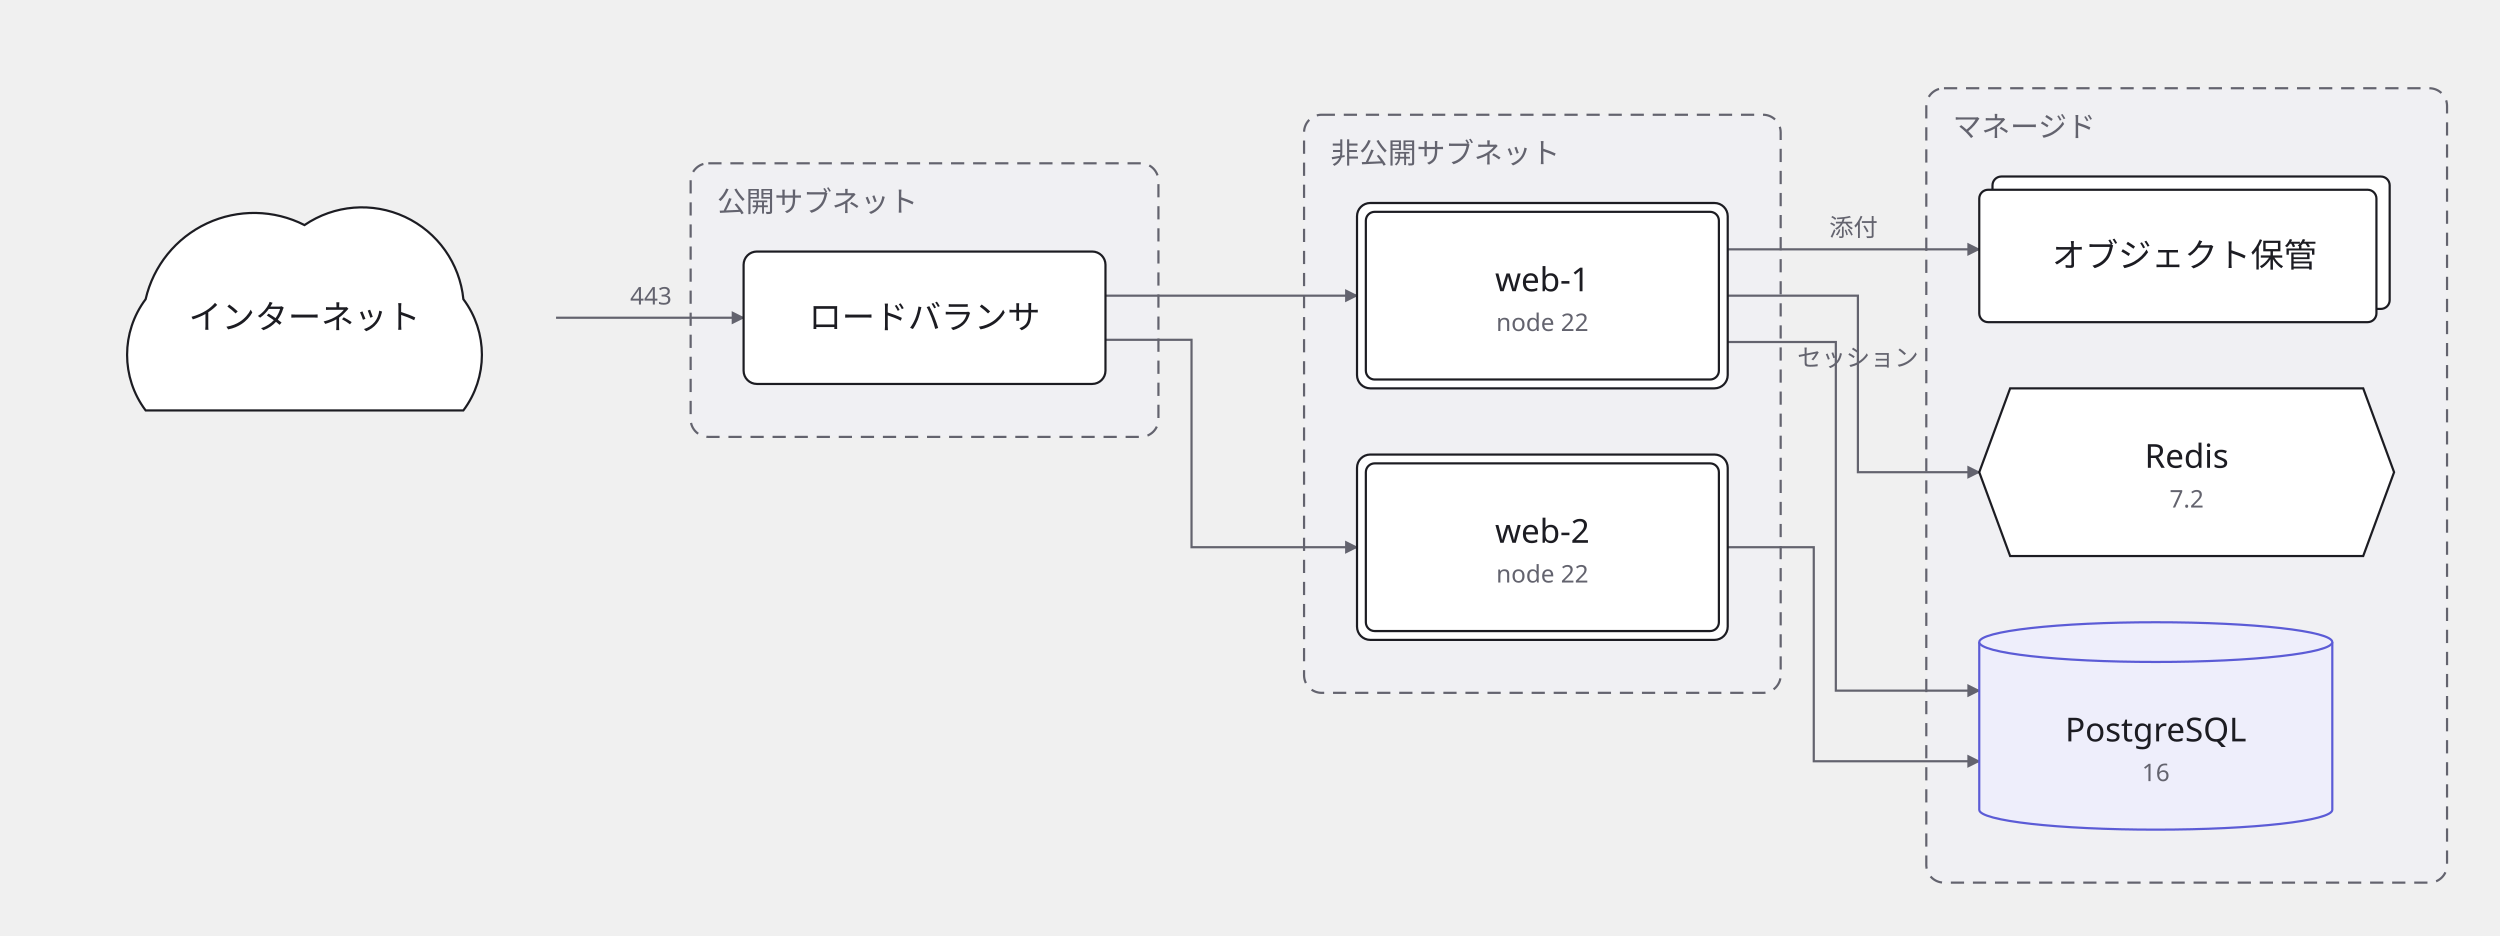
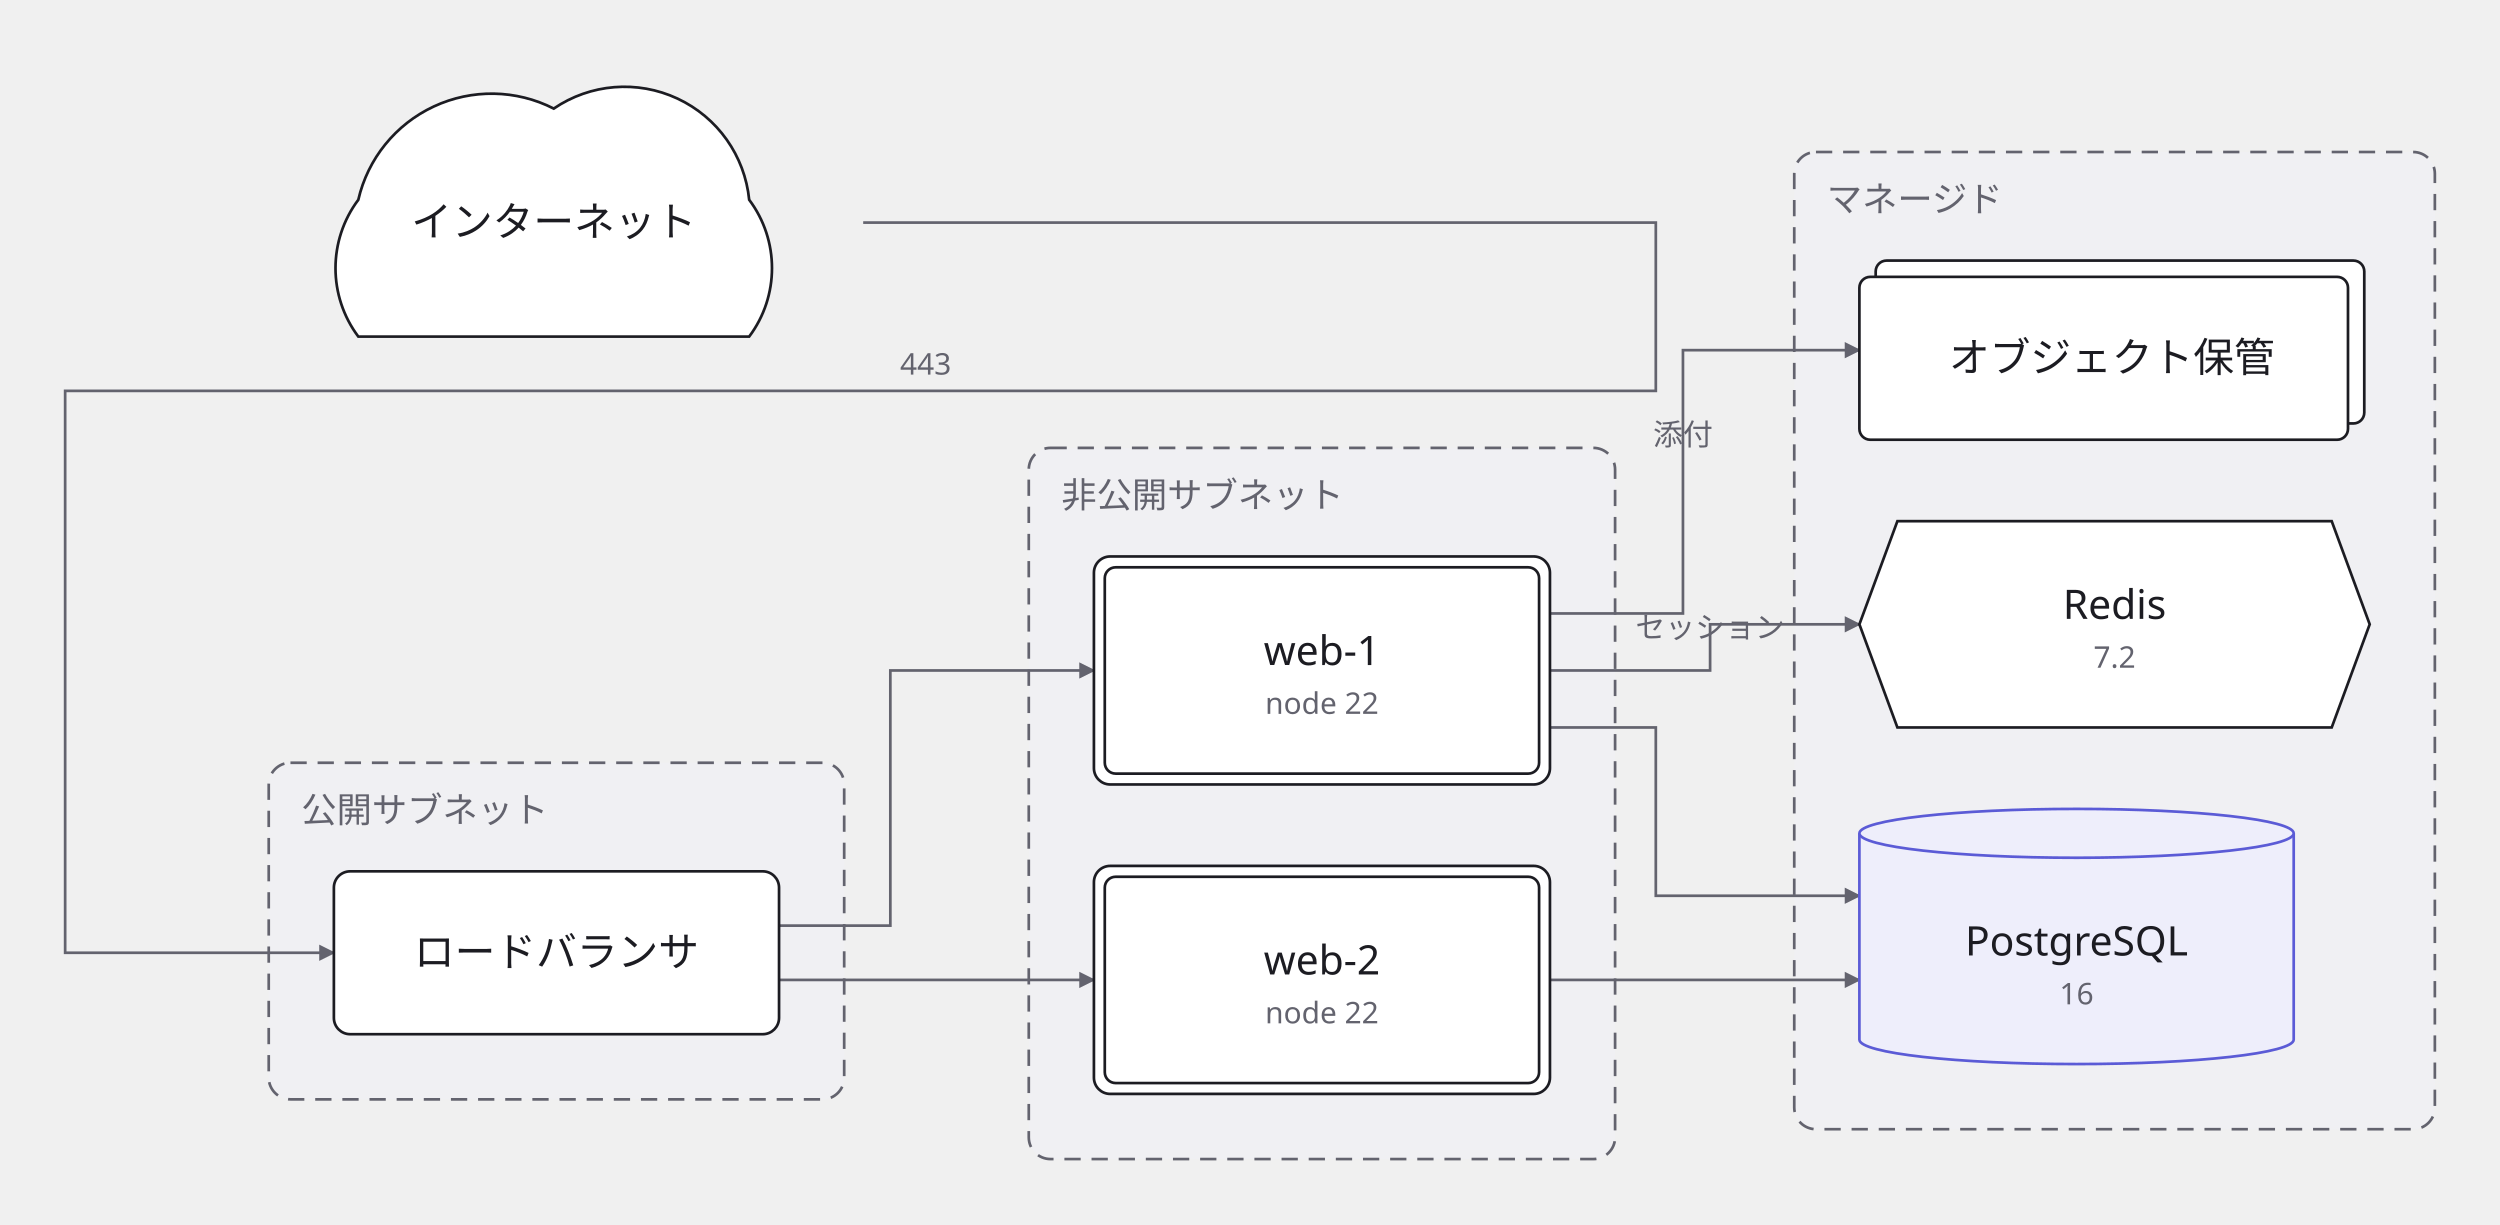
- <svg xmlns="http://www.w3.org/2000/svg" width="1133" height="424" viewBox="0 0 1133 424">
+ <svg xmlns="http://www.w3.org/2000/svg" width="921" height="451" viewBox="0 0 921 451">
  <defs>
    <marker id="arrow" viewBox="0 0 10 10" refX="9" refY="5" markerWidth="6" markerHeight="6" orient="auto">
      <path d="M 0 0 L 10 5 L 0 10 z" fill="#63636e" />
    </marker>
  </defs>
  <g data-group="pub">
-     <rect x="313" y="74" width="212" height="124" rx="8" fill="#f0f0f3" stroke="#63636e" stroke-dasharray="6 4" />
-     <text x="325" y="96" font-family="sans-serif" font-size="13" fill="#63636e">公開サブネット</text>
+     <rect x="99" y="281" width="212" height="124" rx="8" fill="#f0f0f3" stroke="#63636e" stroke-dasharray="6 4" />
+     <text x="111" y="303" font-family="sans-serif" font-size="13" fill="#63636e">公開サブネット</text>
  </g>
  <g data-group="pri">
-     <rect x="591" y="52" width="216" height="262" rx="8" fill="#f0f0f3" stroke="#63636e" stroke-dasharray="6 4" />
-     <text x="603" y="74" font-family="sans-serif" font-size="13" fill="#63636e">非公開サブネット</text>
+     <rect x="379" y="165" width="216" height="262" rx="8" fill="#f0f0f3" stroke="#63636e" stroke-dasharray="6 4" />
+     <text x="391" y="187" font-family="sans-serif" font-size="13" fill="#63636e">非公開サブネット</text>
  </g>
  <g data-group="mgd">
-     <rect x="873" y="40" width="236" height="360" rx="8" fill="#f0f0f3" stroke="#63636e" stroke-dasharray="6 4" />
-     <text x="885" y="62" font-family="sans-serif" font-size="13" fill="#63636e">マネージド</text>
+     <rect x="661" y="56" width="236" height="360" rx="8" fill="#f0f0f3" stroke="#63636e" stroke-dasharray="6 4" />
+     <text x="673" y="78" font-family="sans-serif" font-size="13" fill="#63636e">マネージド</text>
  </g>
  <g data-edge="net&gt;lb" data-pinned="false">
-     <path d="M 252 144 L 337 144" fill="none" stroke="#63636e" stroke-width="1" marker-end="url(#arrow)" />
-     <text x="295" y="138" text-anchor="middle" font-family="sans-serif" font-size="11" fill="#63636e">443</text>
+     <path d="M 318 82 L 610 82 L 610 144 L 24 144 L 24 351 L 123 351" fill="none" stroke="#63636e" stroke-width="1" marker-end="url(#arrow)" />
+     <text x="341" y="138" text-anchor="middle" font-family="sans-serif" font-size="11" fill="#63636e">443</text>
  </g>
  <g data-edge="lb&gt;web1" data-pinned="false">
-     <path d="M 501 134 L 615 134" fill="none" stroke="#63636e" stroke-width="1" marker-end="url(#arrow)" />
+     <path d="M 287 341 L 328 341 L 328 247 L 403 247" fill="none" stroke="#63636e" stroke-width="1" marker-end="url(#arrow)" />
  </g>
  <g data-edge="lb&gt;web2" data-pinned="false">
-     <path d="M 501 154 L 540 154 L 540 248 L 615 248" fill="none" stroke="#63636e" stroke-width="1" marker-end="url(#arrow)" />
+     <path d="M 287 361 L 403 361" fill="none" stroke="#63636e" stroke-width="1" marker-end="url(#arrow)" />
  </g>
  <g data-edge="web1&gt;kv" data-pinned="false">
-     <path d="M 783 134 L 842 134 L 842 214 L 897 214" fill="none" stroke="#63636e" stroke-width="1" marker-end="url(#arrow)" />
-     <text x="842" y="166" text-anchor="middle" font-family="sans-serif" font-size="11" fill="#63636e">セッション</text>
+     <path d="M 571 247 L 630 247 L 630 230 L 685 230" fill="none" stroke="#63636e" stroke-width="1" marker-end="url(#arrow)" />
+     <text x="630" y="235" text-anchor="middle" font-family="sans-serif" font-size="11" fill="#63636e">セッション</text>
  </g>
  <g data-edge="web1&gt;db" data-pinned="false">
-     <path d="M 783 155 L 832 155 L 832 313 L 897 313" fill="none" stroke="#63636e" stroke-width="1" marker-end="url(#arrow)" />
+     <path d="M 571 268 L 610 268 L 610 330 L 685 330" fill="none" stroke="#63636e" stroke-width="1" marker-end="url(#arrow)" />
  </g>
  <g data-edge="web2&gt;db" data-pinned="false">
-     <path d="M 783 248 L 822 248 L 822 345 L 897 345" fill="none" stroke="#63636e" stroke-width="1" marker-end="url(#arrow)" />
+     <path d="M 571 361 L 685 361" fill="none" stroke="#63636e" stroke-width="1" marker-end="url(#arrow)" />
  </g>
  <g data-edge="web1&gt;bkt" data-pinned="false">
-     <path d="M 783 113 L 897 113" fill="none" stroke="#63636e" stroke-width="1" marker-end="url(#arrow)" />
-     <text x="840" y="107" text-anchor="middle" font-family="sans-serif" font-size="11" fill="#63636e">添付</text>
+     <path d="M 571 226 L 620 226 L 620 129 L 685 129" fill="none" stroke="#63636e" stroke-width="1" marker-end="url(#arrow)" />
+     <text x="620" y="164" text-anchor="middle" font-family="sans-serif" font-size="11" fill="#63636e">添付</text>
  </g>
  <g data-node="lb" data-pinned="false" data-shape="rect">
-     <rect x="337" y="114" width="164" height="60" rx="6" fill="#ffffff" stroke="#1c1c22" stroke-width="1" />
-     <text x="419" y="149" text-anchor="middle" font-family="sans-serif" font-size="15" fill="#1c1c22">ロードバランサ</text>
+     <rect x="123" y="321" width="164" height="60" rx="6" fill="#ffffff" stroke="#1c1c22" stroke-width="1" />
+     <text x="205" y="356" text-anchor="middle" font-family="sans-serif" font-size="15" fill="#1c1c22">ロードバランサ</text>
  </g>
  <g data-node="web1" data-pinned="false" data-shape="double">
-     <rect x="615" y="92" width="168" height="84" rx="6" fill="#ffffff" stroke="#1c1c22" stroke-width="1" />
-     <rect x="619" y="96" width="160" height="76" rx="4" fill="none" stroke="#1c1c22" stroke-width="1" />
-     <text x="699" y="132" text-anchor="middle" font-family="sans-serif" font-size="15" fill="#1c1c22">web-1</text>
-     <text x="699" y="150" text-anchor="middle" font-family="sans-serif" font-size="11" fill="#63636e">node 22</text>
+     <rect x="403" y="205" width="168" height="84" rx="6" fill="#ffffff" stroke="#1c1c22" stroke-width="1" />
+     <rect x="407" y="209" width="160" height="76" rx="4" fill="none" stroke="#1c1c22" stroke-width="1" />
+     <text x="487" y="245" text-anchor="middle" font-family="sans-serif" font-size="15" fill="#1c1c22">web-1</text>
+     <text x="487" y="263" text-anchor="middle" font-family="sans-serif" font-size="11" fill="#63636e">node 22</text>
  </g>
  <g data-node="web2" data-pinned="false" data-shape="double">
-     <rect x="615" y="206" width="168" height="84" rx="6" fill="#ffffff" stroke="#1c1c22" stroke-width="1" />
-     <rect x="619" y="210" width="160" height="76" rx="4" fill="none" stroke="#1c1c22" stroke-width="1" />
-     <text x="699" y="246" text-anchor="middle" font-family="sans-serif" font-size="15" fill="#1c1c22">web-2</text>
-     <text x="699" y="264" text-anchor="middle" font-family="sans-serif" font-size="11" fill="#63636e">node 22</text>
+     <rect x="403" y="319" width="168" height="84" rx="6" fill="#ffffff" stroke="#1c1c22" stroke-width="1" />
+     <rect x="407" y="323" width="160" height="76" rx="4" fill="none" stroke="#1c1c22" stroke-width="1" />
+     <text x="487" y="359" text-anchor="middle" font-family="sans-serif" font-size="15" fill="#1c1c22">web-2</text>
+     <text x="487" y="377" text-anchor="middle" font-family="sans-serif" font-size="11" fill="#63636e">node 22</text>
  </g>
  <g data-node="kv" data-pinned="false" data-shape="hexagon">
-     <polygon points="911,176 1071,176 1085,214 1071,252 911,252 897,214" fill="#ffffff" stroke="#1c1c22" stroke-width="1" />
-     <text x="991" y="212" text-anchor="middle" font-family="sans-serif" font-size="15" fill="#1c1c22">Redis</text>
-     <text x="991" y="230" text-anchor="middle" font-family="sans-serif" font-size="11" fill="#63636e">7.2</text>
+     <polygon points="699,192 859,192 873,230 859,268 699,268 685,230" fill="#ffffff" stroke="#1c1c22" stroke-width="1" />
+     <text x="779" y="228" text-anchor="middle" font-family="sans-serif" font-size="15" fill="#1c1c22">Redis</text>
+     <text x="779" y="246" text-anchor="middle" font-family="sans-serif" font-size="11" fill="#63636e">7.2</text>
  </g>
  <g data-node="db" data-pinned="false" data-appearance="primary" data-shape="cylinder">
-     <path d="M 897 291 L 897 367 A 80 9 0 0 0 1057 367 L 1057 291" fill="#eeeefb" stroke="#5b5bd6" stroke-width="1" />
-     <ellipse cx="977" cy="291" rx="80" ry="9" fill="#eeeefb" stroke="#5b5bd6" stroke-width="1" />
-     <text x="977" y="336" text-anchor="middle" font-family="sans-serif" font-size="15" fill="#1c1c22">PostgreSQL</text>
-     <text x="977" y="354" text-anchor="middle" font-family="sans-serif" font-size="11" fill="#63636e">16</text>
+     <path d="M 685 307 L 685 383 A 80 9 0 0 0 845 383 L 845 307" fill="#eeeefb" stroke="#5b5bd6" stroke-width="1" />
+     <ellipse cx="765" cy="307" rx="80" ry="9" fill="#eeeefb" stroke="#5b5bd6" stroke-width="1" />
+     <text x="765" y="352" text-anchor="middle" font-family="sans-serif" font-size="15" fill="#1c1c22">PostgreSQL</text>
+     <text x="765" y="370" text-anchor="middle" font-family="sans-serif" font-size="11" fill="#63636e">16</text>
  </g>
  <g data-node="bkt" data-pinned="false" data-shape="stacked">
-     <rect x="903" y="80" width="180" height="60" rx="4" fill="#ffffff" stroke="#1c1c22" stroke-width="1" />
-     <rect x="897" y="86" width="180" height="60" rx="4" fill="#ffffff" stroke="#1c1c22" stroke-width="1" />
-     <text x="990" y="121" text-anchor="middle" font-family="sans-serif" font-size="15" fill="#1c1c22">オブジェクト保管</text>
+     <rect x="691" y="96" width="180" height="60" rx="4" fill="#ffffff" stroke="#1c1c22" stroke-width="1" />
+     <rect x="685" y="102" width="180" height="60" rx="4" fill="#ffffff" stroke="#1c1c22" stroke-width="1" />
+     <text x="778" y="137" text-anchor="middle" font-family="sans-serif" font-size="15" fill="#1c1c22">オブジェクト保管</text>
  </g>
  <g data-node="net" data-pinned="false" data-shape="cloud">
-     <path d="M 66 186 A 42 42 0 0 1 66 135.6 A 50.4 50.4 0 0 1 138 102 A 46.2 46.2 0 0 1 210 135.6 A 42 42 0 0 1 210 186 Z" fill="#ffffff" stroke="#1c1c22" stroke-width="1" />
-     <text x="138" y="149" text-anchor="middle" font-family="sans-serif" font-size="15" fill="#1c1c22">インターネット</text>
+     <path d="M 132 124 A 42 42 0 0 1 132 73.6 A 50.4 50.4 0 0 1 204 40 A 46.2 46.2 0 0 1 276 73.6 A 42 42 0 0 1 276 124 Z" fill="#ffffff" stroke="#1c1c22" stroke-width="1" />
+     <text x="204" y="87" text-anchor="middle" font-family="sans-serif" font-size="15" fill="#1c1c22">インターネット</text>
  </g>
</svg>
